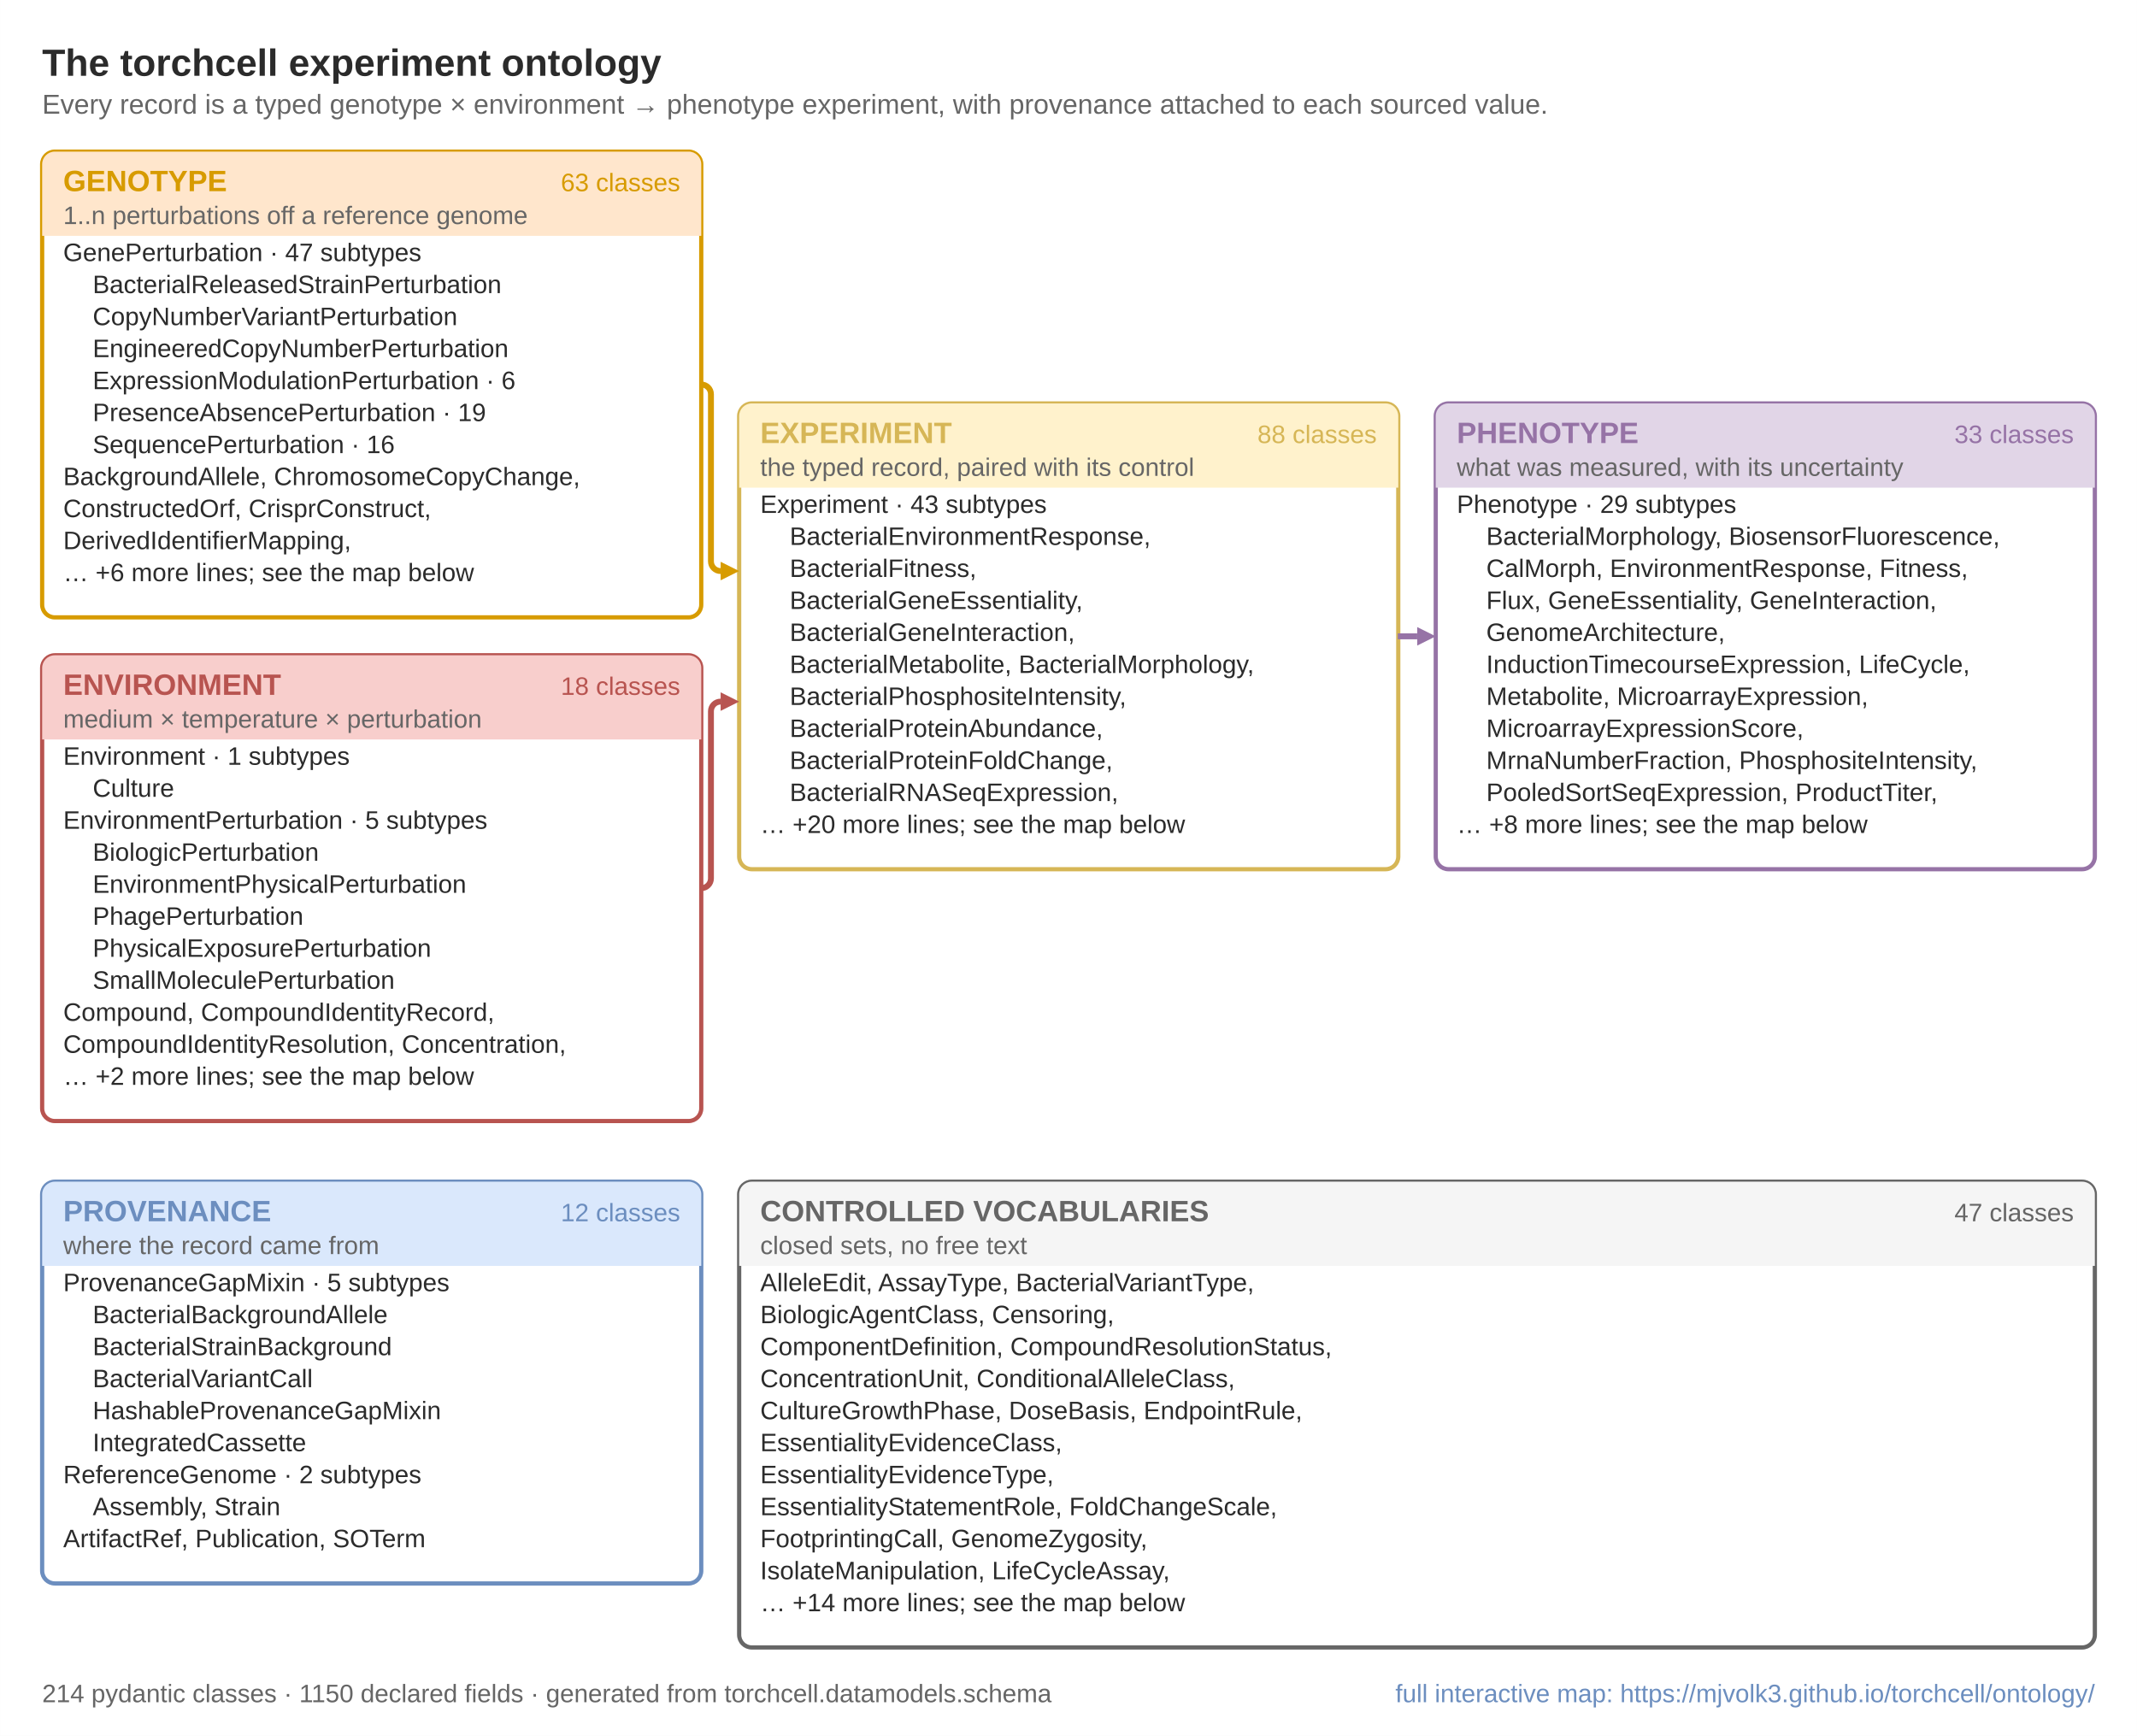
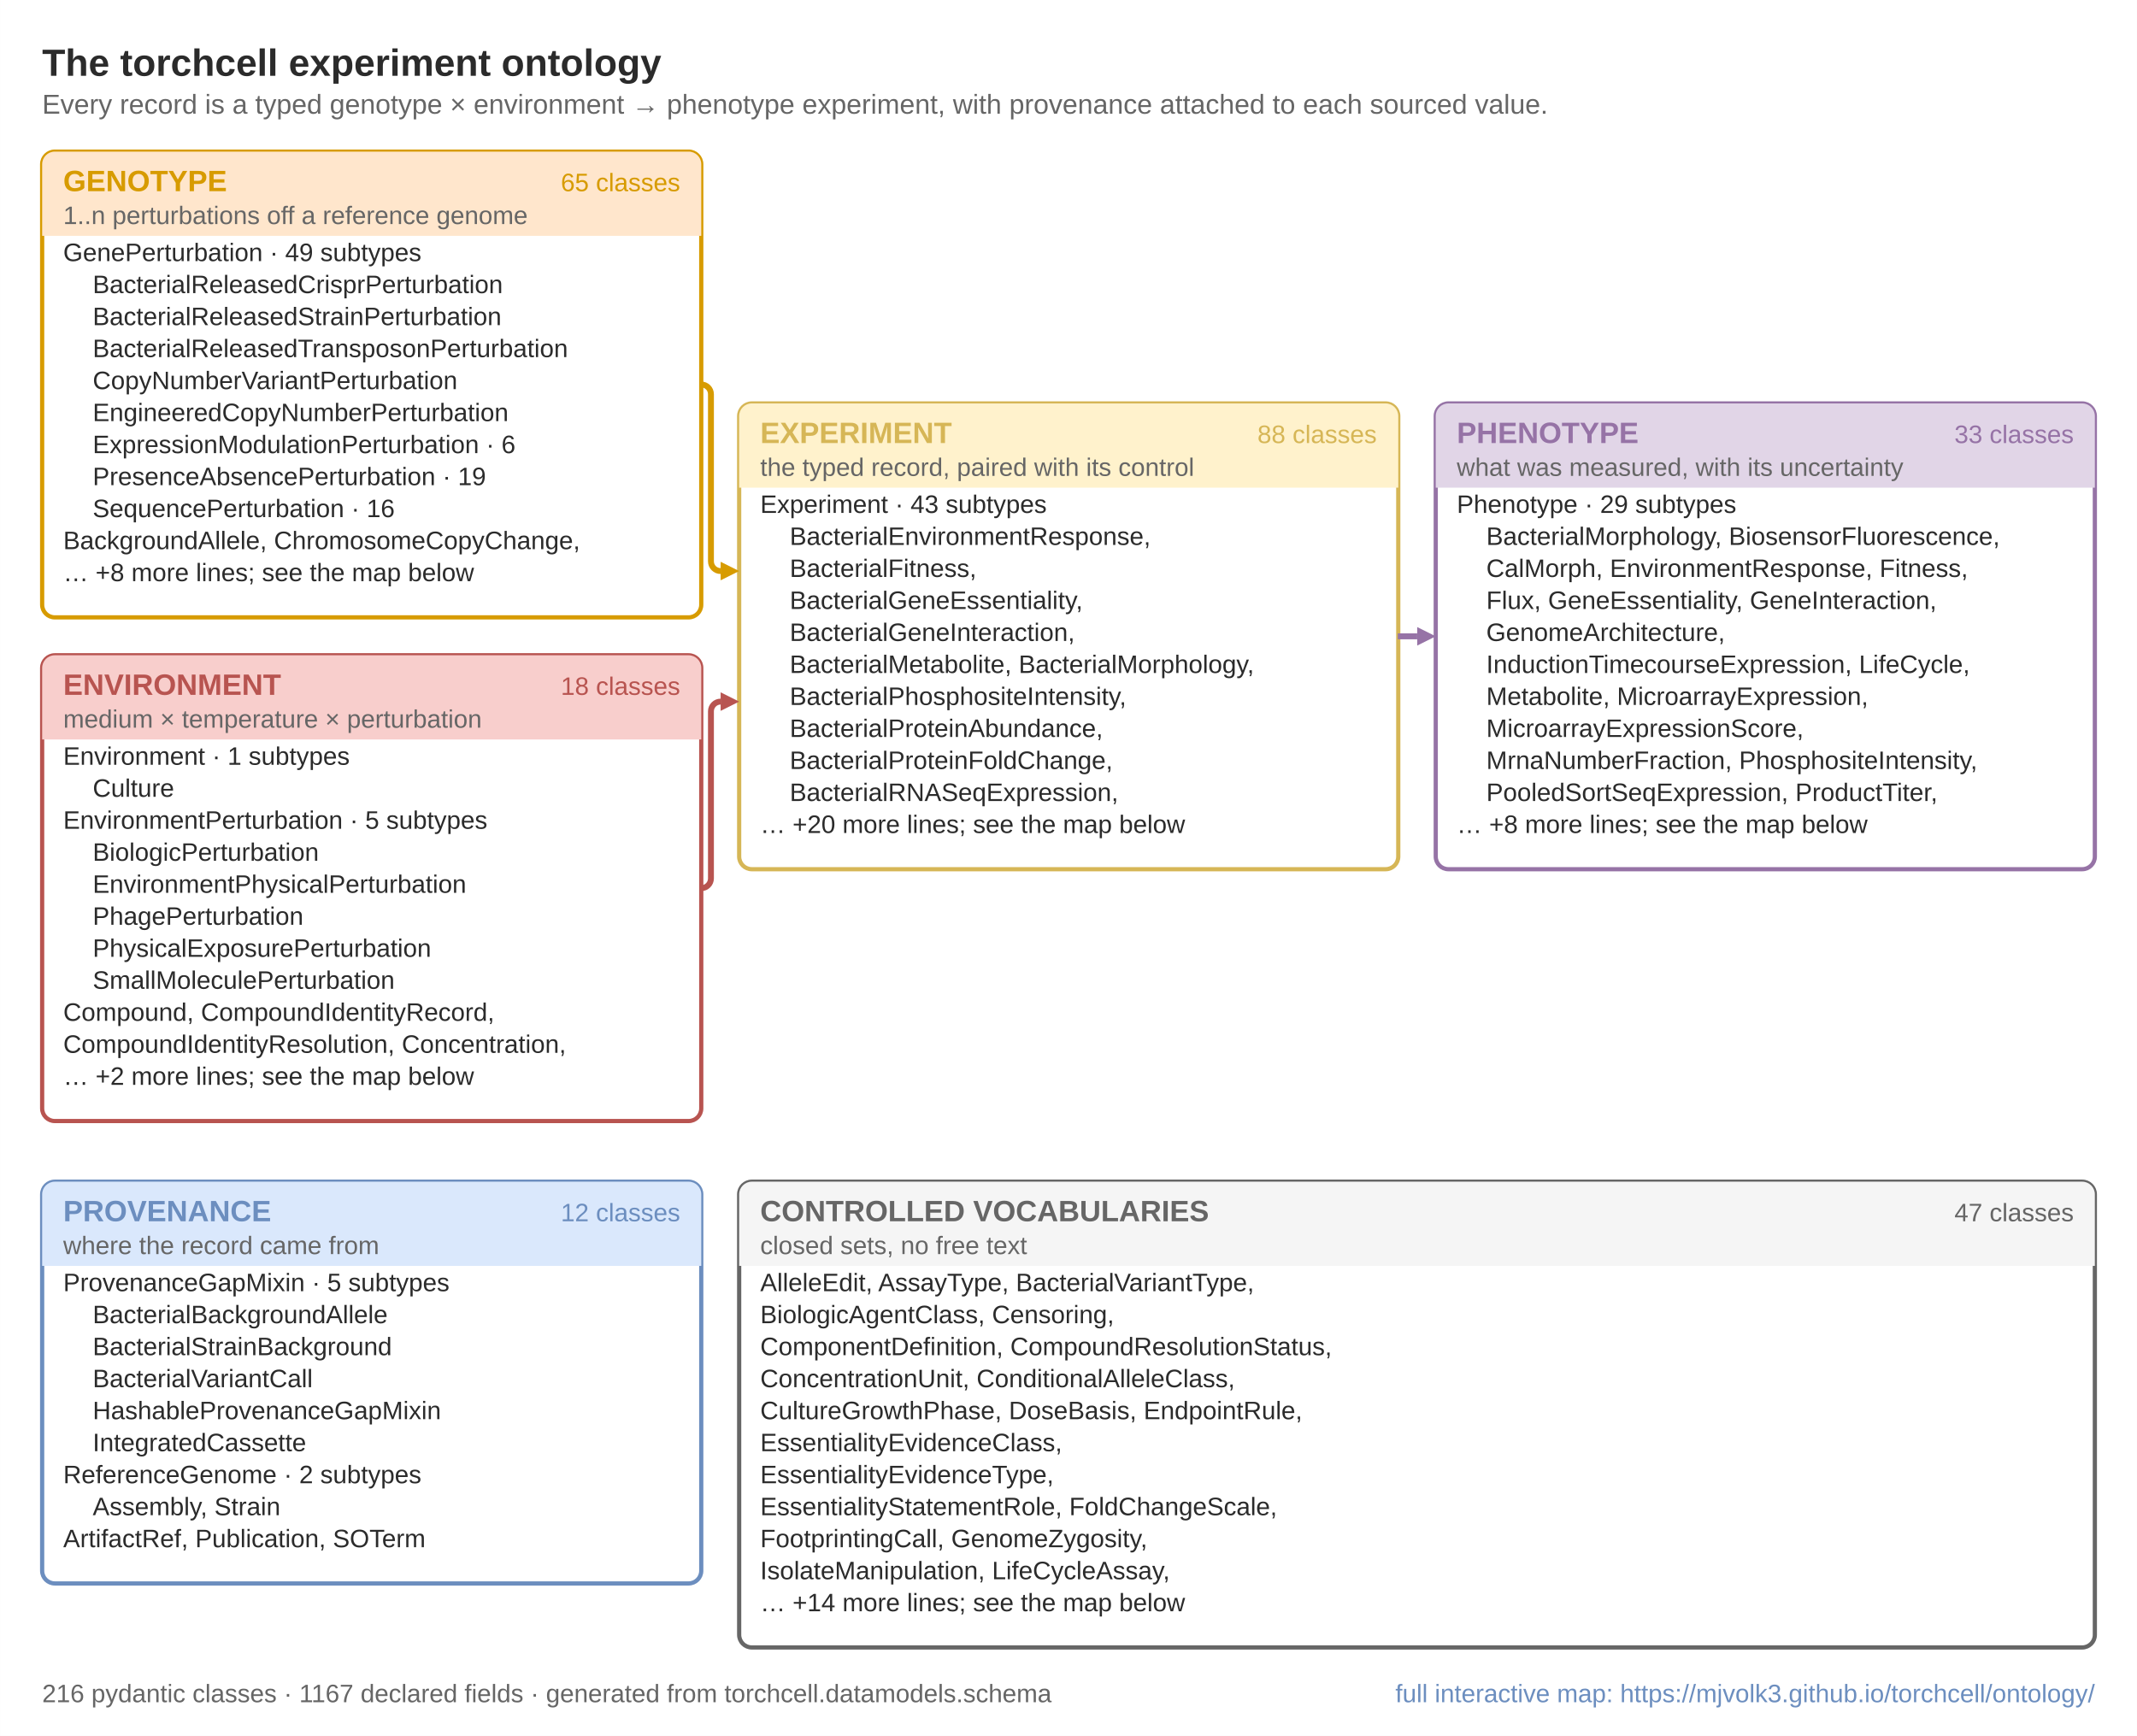
<svg xmlns="http://www.w3.org/2000/svg" width="179.00mm" height="145.41mm" viewBox="0 0 507.4 412.2" font-family="Arial, Helvetica, sans-serif">
  <style>text{font-family:Arial,Helvetica,sans-serif}</style>
  <rect width="100%" height="100%" fill="#FFFFFF" />
  <text x="10.0" y="18.0" font-size="9" font-weight="700" fill="#2B2B2B">The torchcell experiment ontology</text>
  <text x="10.0" y="27.0" font-size="6.5" fill="#666666">Every record is a typed genotype × environment → phenotype experiment, with provenance attached to each sourced value.</text>
  <rect x="10.0" y="36.0" width="156.5" height="110.6" rx="3" fill="#FFFFFF" stroke="#D79B00" stroke-width="1" />
  <path d="M10.0 39.0 a3 3 0 0 1 3 -3 h150.5 a3 3 0 0 1 3 3 v17.0 h-156.5 Z" fill="#FFE6CC" />
  <text x="15.0" y="45.4" font-size="7" font-weight="700" fill="#D79B00">GENOTYPE</text>
-   <text x="161.5" y="45.4" font-size="6" text-anchor="end" fill="#D79B00">63 classes</text>
+   <text x="161.5" y="45.4" font-size="6" text-anchor="end" fill="#D79B00">65 classes</text>
  <text x="15.0" y="53.2" font-size="6" fill="#666666">1..n perturbations off a reference genome</text>
-   <text x="15.0" y="62.0" font-size="6" fill="#2B2B2B">GenePerturbation  ·  47 subtypes</text>
-   <text x="22.0" y="69.6" font-size="6" fill="#2B2B2B">BacterialReleasedStrainPerturbation</text>
-   <text x="22.0" y="77.2" font-size="6" fill="#2B2B2B">CopyNumberVariantPerturbation</text>
-   <text x="22.0" y="84.8" font-size="6" fill="#2B2B2B">EngineeredCopyNumberPerturbation</text>
-   <text x="22.0" y="92.4" font-size="6" fill="#2B2B2B">ExpressionModulationPerturbation  ·  6</text>
-   <text x="22.0" y="100.0" font-size="6" fill="#2B2B2B">PresenceAbsencePerturbation  ·  19</text>
-   <text x="22.0" y="107.6" font-size="6" fill="#2B2B2B">SequencePerturbation  ·  16</text>
-   <text x="15.0" y="115.2" font-size="6" fill="#2B2B2B">BackgroundAllele, ChromosomeCopyChange,</text>
-   <text x="15.0" y="122.8" font-size="6" fill="#2B2B2B">ConstructedOrf, CrisprConstruct,</text>
-   <text x="15.0" y="130.4" font-size="6" fill="#2B2B2B">DerivedIdentifierMapping,</text>
-   <text x="15.0" y="138.0" font-size="6" fill="#2B2B2B">…  +6 more lines; see the map below</text>
+   <text x="15.0" y="62.0" font-size="6" fill="#2B2B2B">GenePerturbation  ·  49 subtypes</text>
+   <text x="22.0" y="69.6" font-size="6" fill="#2B2B2B">BacterialReleasedCrisprPerturbation</text>
+   <text x="22.0" y="77.2" font-size="6" fill="#2B2B2B">BacterialReleasedStrainPerturbation</text>
+   <text x="22.0" y="84.8" font-size="6" fill="#2B2B2B">BacterialReleasedTransposonPerturbation</text>
+   <text x="22.0" y="92.4" font-size="6" fill="#2B2B2B">CopyNumberVariantPerturbation</text>
+   <text x="22.0" y="100.0" font-size="6" fill="#2B2B2B">EngineeredCopyNumberPerturbation</text>
+   <text x="22.0" y="107.6" font-size="6" fill="#2B2B2B">ExpressionModulationPerturbation  ·  6</text>
+   <text x="22.0" y="115.2" font-size="6" fill="#2B2B2B">PresenceAbsencePerturbation  ·  19</text>
+   <text x="22.0" y="122.8" font-size="6" fill="#2B2B2B">SequencePerturbation  ·  16</text>
+   <text x="15.0" y="130.4" font-size="6" fill="#2B2B2B">BackgroundAllele, ChromosomeCopyChange,</text>
+   <text x="15.0" y="138.0" font-size="6" fill="#2B2B2B">…  +8 more lines; see the map below</text>
  <rect x="10.0" y="155.6" width="156.5" height="110.6" rx="3" fill="#FFFFFF" stroke="#B85450" stroke-width="1" />
  <path d="M10.0 158.6 a3 3 0 0 1 3 -3 h150.5 a3 3 0 0 1 3 3 v17.0 h-156.5 Z" fill="#F8CECC" />
  <text x="15.0" y="165.0" font-size="7" font-weight="700" fill="#B85450">ENVIRONMENT</text>
  <text x="161.5" y="165.0" font-size="6" text-anchor="end" fill="#B85450">18 classes</text>
  <text x="15.0" y="172.8" font-size="6" fill="#666666">medium × temperature × perturbation</text>
  <text x="15.0" y="181.6" font-size="6" fill="#2B2B2B">Environment  ·  1 subtypes</text>
  <text x="22.0" y="189.2" font-size="6" fill="#2B2B2B">Culture</text>
  <text x="15.0" y="196.8" font-size="6" fill="#2B2B2B">EnvironmentPerturbation  ·  5 subtypes</text>
  <text x="22.0" y="204.4" font-size="6" fill="#2B2B2B">BiologicPerturbation</text>
  <text x="22.0" y="212.0" font-size="6" fill="#2B2B2B">EnvironmentPhysicalPerturbation</text>
  <text x="22.0" y="219.6" font-size="6" fill="#2B2B2B">PhagePerturbation</text>
  <text x="22.0" y="227.2" font-size="6" fill="#2B2B2B">PhysicalExposurePerturbation</text>
  <text x="22.0" y="234.8" font-size="6" fill="#2B2B2B">SmallMoleculePerturbation</text>
  <text x="15.0" y="242.4" font-size="6" fill="#2B2B2B">Compound, CompoundIdentityRecord,</text>
  <text x="15.0" y="250.0" font-size="6" fill="#2B2B2B">CompoundIdentityResolution, Concentration,</text>
  <text x="15.0" y="257.6" font-size="6" fill="#2B2B2B">…  +2 more lines; see the map below</text>
  <rect x="175.5" y="95.8" width="156.5" height="110.6" rx="3" fill="#FFFFFF" stroke="#D6B656" stroke-width="1" />
  <path d="M175.5 98.8 a3 3 0 0 1 3 -3 h150.5 a3 3 0 0 1 3 3 v17.0 h-156.5 Z" fill="#FFF2CC" />
  <text x="180.5" y="105.2" font-size="7" font-weight="700" fill="#D6B656">EXPERIMENT</text>
  <text x="326.9" y="105.2" font-size="6" text-anchor="end" fill="#D6B656">88 classes</text>
  <text x="180.5" y="113.0" font-size="6" fill="#666666">the typed record, paired with its control</text>
  <text x="180.5" y="121.8" font-size="6" fill="#2B2B2B">Experiment  ·  43 subtypes</text>
  <text x="187.5" y="129.4" font-size="6" fill="#2B2B2B">BacterialEnvironmentResponse,</text>
  <text x="187.5" y="137.0" font-size="6" fill="#2B2B2B">BacterialFitness,</text>
  <text x="187.5" y="144.6" font-size="6" fill="#2B2B2B">BacterialGeneEssentiality,</text>
  <text x="187.5" y="152.2" font-size="6" fill="#2B2B2B">BacterialGeneInteraction,</text>
  <text x="187.5" y="159.8" font-size="6" fill="#2B2B2B">BacterialMetabolite, BacterialMorphology,</text>
  <text x="187.5" y="167.4" font-size="6" fill="#2B2B2B">BacterialPhosphositeIntensity,</text>
  <text x="187.5" y="175.0" font-size="6" fill="#2B2B2B">BacterialProteinAbundance,</text>
  <text x="187.5" y="182.6" font-size="6" fill="#2B2B2B">BacterialProteinFoldChange,</text>
  <text x="187.5" y="190.2" font-size="6" fill="#2B2B2B">BacterialRNASeqExpression,</text>
  <text x="180.5" y="197.8" font-size="6" fill="#2B2B2B">…  +20 more lines; see the map below</text>
  <rect x="340.9" y="95.8" width="156.5" height="110.6" rx="3" fill="#FFFFFF" stroke="#9673A6" stroke-width="1" />
  <path d="M340.9 98.8 a3 3 0 0 1 3 -3 h150.5 a3 3 0 0 1 3 3 v17.0 h-156.5 Z" fill="#E1D5E7" />
  <text x="345.9" y="105.2" font-size="7" font-weight="700" fill="#9673A6">PHENOTYPE</text>
  <text x="492.4" y="105.2" font-size="6" text-anchor="end" fill="#9673A6">33 classes</text>
  <text x="345.9" y="113.0" font-size="6" fill="#666666">what was measured, with its uncertainty</text>
  <text x="345.9" y="121.8" font-size="6" fill="#2B2B2B">Phenotype  ·  29 subtypes</text>
  <text x="352.9" y="129.4" font-size="6" fill="#2B2B2B">BacterialMorphology, BiosensorFluorescence,</text>
  <text x="352.9" y="137.0" font-size="6" fill="#2B2B2B">CalMorph, EnvironmentResponse, Fitness,</text>
  <text x="352.9" y="144.6" font-size="6" fill="#2B2B2B">Flux, GeneEssentiality, GeneInteraction,</text>
  <text x="352.9" y="152.2" font-size="6" fill="#2B2B2B">GenomeArchitecture,</text>
  <text x="352.9" y="159.8" font-size="6" fill="#2B2B2B">InductionTimecourseExpression, LifeCycle,</text>
  <text x="352.9" y="167.4" font-size="6" fill="#2B2B2B">Metabolite, MicroarrayExpression,</text>
  <text x="352.9" y="175.0" font-size="6" fill="#2B2B2B">MicroarrayExpressionScore,</text>
  <text x="352.9" y="182.6" font-size="6" fill="#2B2B2B">MrnaNumberFraction, PhosphositeIntensity,</text>
  <text x="352.9" y="190.2" font-size="6" fill="#2B2B2B">PooledSortSeqExpression, ProductTiter,</text>
  <text x="345.9" y="197.8" font-size="6" fill="#2B2B2B">…  +8 more lines; see the map below</text>
  <rect x="10.0" y="280.6" width="156.5" height="95.4" rx="3" fill="#FFFFFF" stroke="#6C8EBF" stroke-width="1" />
  <path d="M10.0 283.6 a3 3 0 0 1 3 -3 h150.5 a3 3 0 0 1 3 3 v17.0 h-156.5 Z" fill="#DAE8FC" />
  <text x="15.0" y="290.0" font-size="7" font-weight="700" fill="#6C8EBF">PROVENANCE</text>
  <text x="161.5" y="290.0" font-size="6" text-anchor="end" fill="#6C8EBF">12 classes</text>
  <text x="15.0" y="297.8" font-size="6" fill="#666666">where the record came from</text>
  <text x="15.0" y="306.6" font-size="6" fill="#2B2B2B">ProvenanceGapMixin  ·  5 subtypes</text>
  <text x="22.0" y="314.2" font-size="6" fill="#2B2B2B">BacterialBackgroundAllele</text>
  <text x="22.0" y="321.8" font-size="6" fill="#2B2B2B">BacterialStrainBackground</text>
  <text x="22.0" y="329.4" font-size="6" fill="#2B2B2B">BacterialVariantCall</text>
  <text x="22.0" y="337.0" font-size="6" fill="#2B2B2B">HashableProvenanceGapMixin</text>
  <text x="22.0" y="344.6" font-size="6" fill="#2B2B2B">IntegratedCassette</text>
  <text x="15.0" y="352.2" font-size="6" fill="#2B2B2B">ReferenceGenome  ·  2 subtypes</text>
  <text x="22.0" y="359.8" font-size="6" fill="#2B2B2B">Assembly, Strain</text>
  <text x="15.0" y="367.4" font-size="6" fill="#2B2B2B">ArtifactRef, Publication, SOTerm</text>
  <rect x="175.5" y="280.6" width="321.9" height="110.6" rx="3" fill="#FFFFFF" stroke="#666666" stroke-width="1" />
  <path d="M175.5 283.6 a3 3 0 0 1 3 -3 h315.9 a3 3 0 0 1 3 3 v17.0 h-321.9 Z" fill="#F5F5F5" />
  <text x="180.5" y="290.0" font-size="7" font-weight="700" fill="#666666">CONTROLLED VOCABULARIES</text>
  <text x="492.4" y="290.0" font-size="6" text-anchor="end" fill="#666666">47 classes</text>
  <text x="180.5" y="297.8" font-size="6" fill="#666666">closed sets, no free text</text>
  <text x="180.5" y="306.6" font-size="6" fill="#2B2B2B">AlleleEdit, AssayType, BacterialVariantType,</text>
  <text x="180.5" y="314.2" font-size="6" fill="#2B2B2B">BiologicAgentClass, Censoring,</text>
  <text x="180.5" y="321.8" font-size="6" fill="#2B2B2B">ComponentDefinition, CompoundResolutionStatus,</text>
  <text x="180.5" y="329.4" font-size="6" fill="#2B2B2B">ConcentrationUnit, ConditionalAlleleClass,</text>
  <text x="180.5" y="337.0" font-size="6" fill="#2B2B2B">CultureGrowthPhase, DoseBasis, EndpointRule,</text>
  <text x="180.5" y="344.6" font-size="6" fill="#2B2B2B">EssentialityEvidenceClass,</text>
  <text x="180.5" y="352.2" font-size="6" fill="#2B2B2B">EssentialityEvidenceType,</text>
  <text x="180.5" y="359.8" font-size="6" fill="#2B2B2B">EssentialityStatementRole, FoldChangeScale,</text>
  <text x="180.5" y="367.4" font-size="6" fill="#2B2B2B">FootprintingCall, GenomeZygosity,</text>
  <text x="180.5" y="375.0" font-size="6" fill="#2B2B2B">IsolateManipulation, LifeCycleAssay,</text>
  <text x="180.5" y="382.6" font-size="6" fill="#2B2B2B">…  +14 more lines; see the map below</text>
  <path d="M166.5 91.3 H166.5 A2.3 2.3 0 0 1 168.8 93.6 V133.3 A2.3 2.3 0 0 0 171.1 135.6 H171.1" fill="none" stroke="#D79B00" stroke-width="1.4" stroke-linecap="butt" stroke-linejoin="round" />
  <path d="M175.5 135.6 l-4.4 -2.2 v4.4 Z" fill="#D79B00" />
  <path d="M166.5 210.9 H166.5 A2.3 2.3 0 0 0 168.8 208.6 V168.9 A2.3 2.3 0 0 1 171.1 166.6 H171.1" fill="none" stroke="#B85450" stroke-width="1.4" stroke-linecap="butt" stroke-linejoin="round" />
  <path d="M175.5 166.6 l-4.4 -2.2 v4.4 Z" fill="#B85450" />
  <path d="M331.9 151.1 H336.5" fill="none" stroke="#9673A6" stroke-width="1.4" stroke-linecap="butt" stroke-linejoin="round" />
  <path d="M340.9 151.1 l-4.4 -2.2 v4.4 Z" fill="#9673A6" />
-   <text x="10.0" y="404.2" font-size="6" fill="#666666">214 pydantic classes · 1150 declared fields · generated from torchcell.datamodels.schema</text>
+   <text x="10.0" y="404.2" font-size="6" fill="#666666">216 pydantic classes · 1167 declared fields · generated from torchcell.datamodels.schema</text>
  <text x="497.4" y="404.2" font-size="6" text-anchor="end" fill="#6C8EBF">full interactive map: https://mjvolk3.github.io/torchcell/ontology/</text>
</svg>
